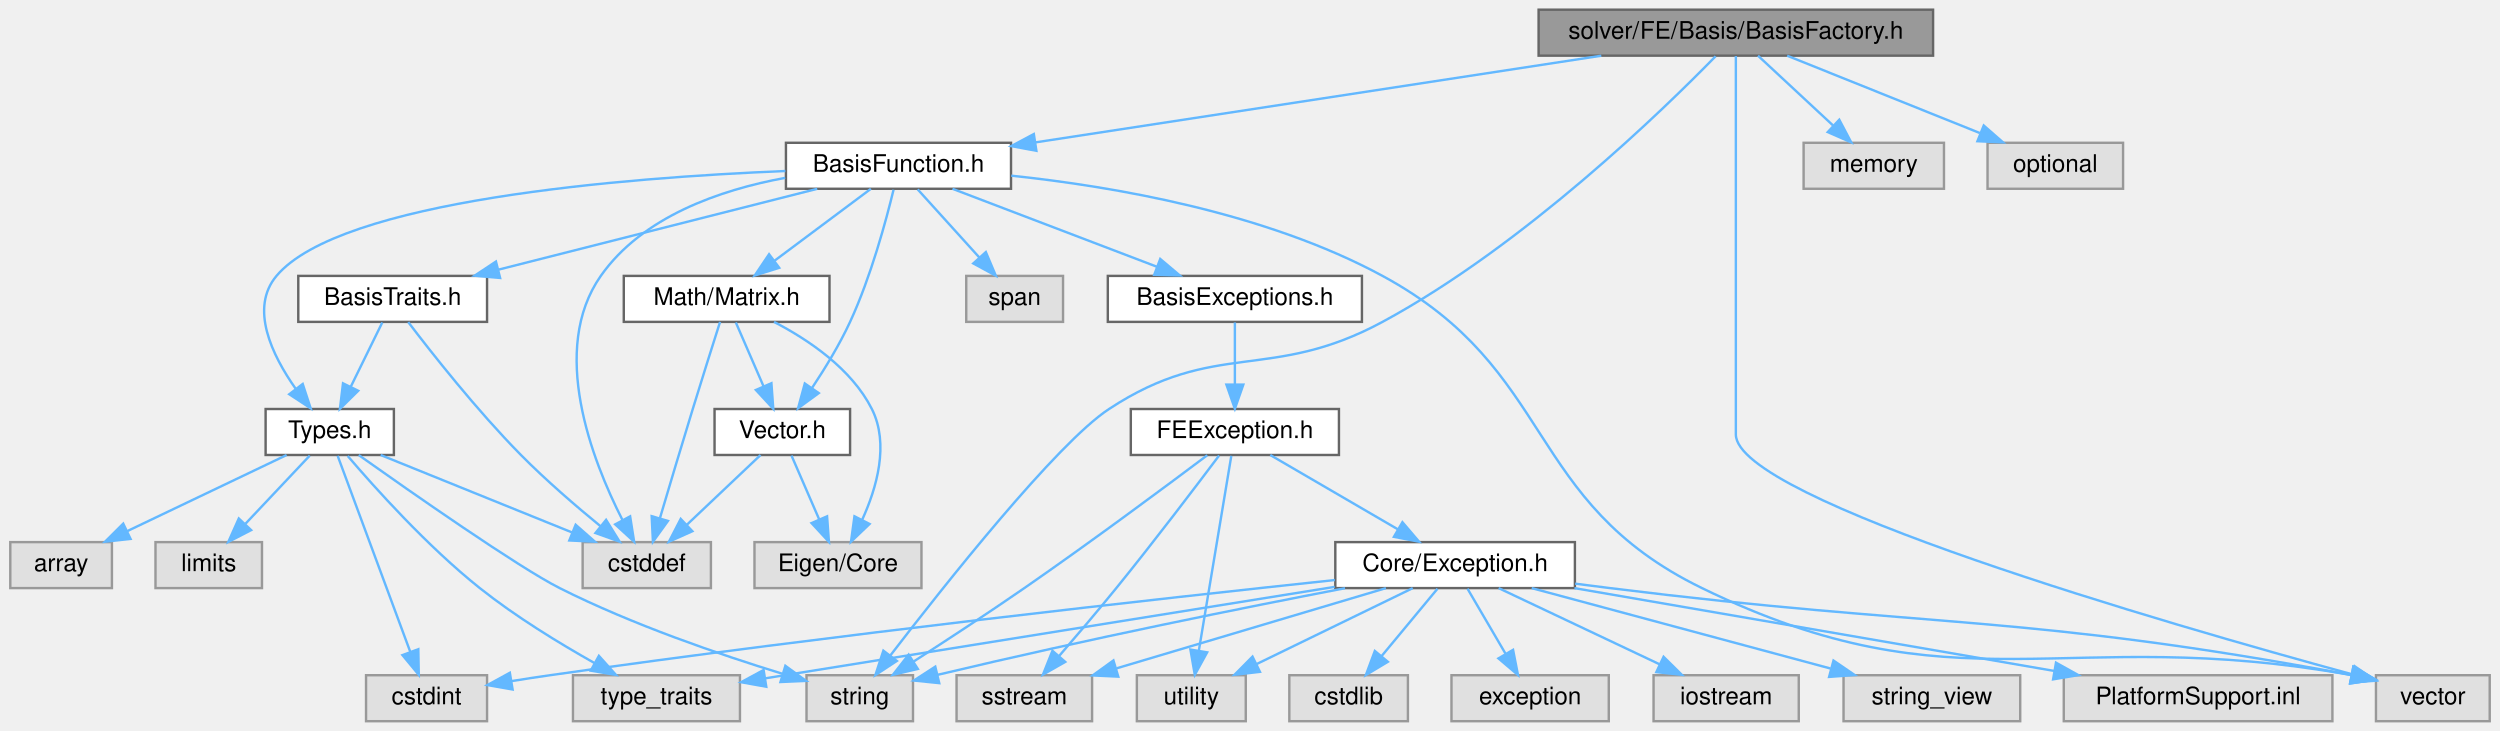
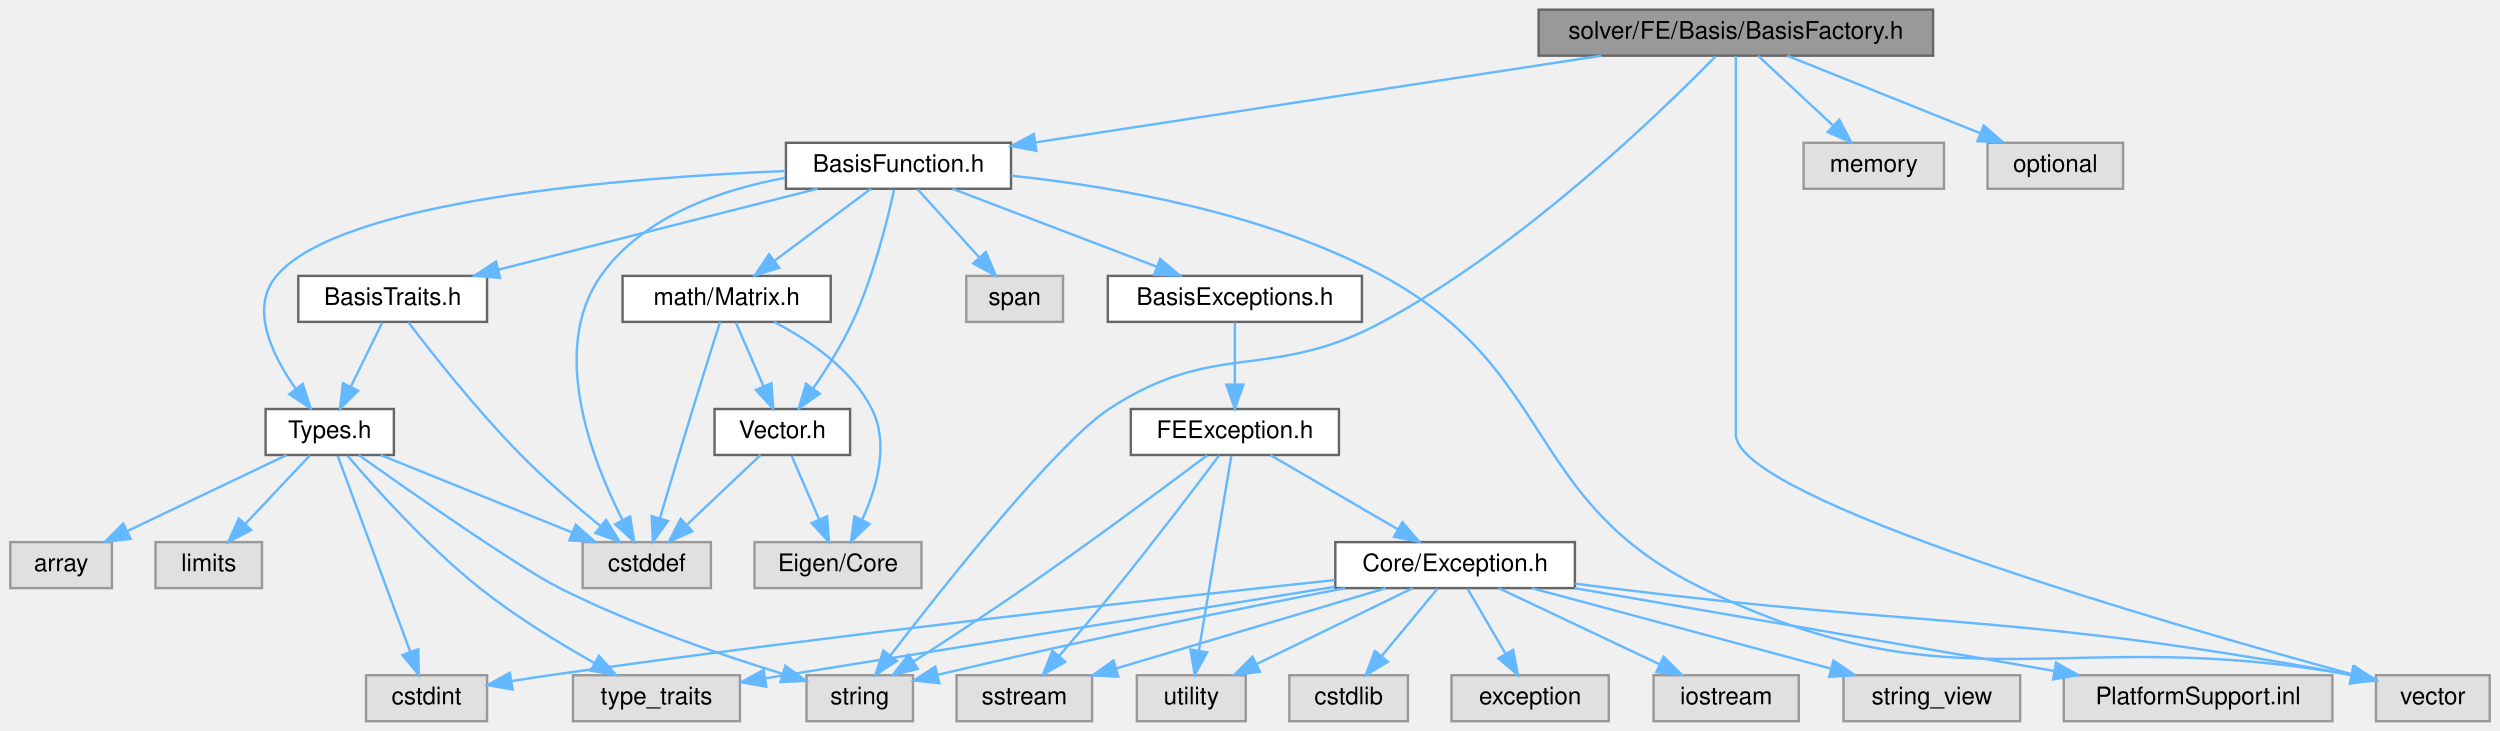
<svg xmlns="http://www.w3.org/2000/svg" xmlns:xlink="http://www.w3.org/1999/xlink" width="1033pt" height="302pt" viewBox="0.00 0.00 1032.50 302.00">
  <g id="graph0" class="graph" transform="scale(1 1) rotate(0) translate(4 298)">
    <g id="Node000001" class="node">
      <g id="a_Node000001">
        <a xlink:title="Runtime creation of basis families.">
          <polygon fill="#999999" stroke="#666666" points="794.5,-294 631.5,-294 631.5,-275 794.5,-275 794.5,-294" />
          <text text-anchor="middle" x="713" y="-282" font-family="Helvetica,sans-Serif" font-size="10.00">solver/FE/Basis/BasisFactory.h</text>
        </a>
      </g>
    </g>
    <g id="Node000002" class="node">
      <g id="a_Node000002">
        <a xlink:href="_basis_function_8h_source.html" target="_top" xlink:title=" ">
          <polygon fill="white" stroke="#666666" points="413.5,-239 320.5,-239 320.5,-220 413.5,-220 413.5,-239" />
          <text text-anchor="middle" x="367" y="-227" font-family="Helvetica,sans-Serif" font-size="10.00">BasisFunction.h</text>
        </a>
      </g>
    </g>
    <g id="edge1_Node000001_Node000002" class="edge">
      <g id="a_edge1_Node000001_Node000002">
        <a xlink:title=" ">
          <path fill="none" stroke="#63b8ff" d="M657.41,-274.98C593.22,-265.15 488.2,-249.07 423.59,-239.17" />
          <polygon fill="#63b8ff" stroke="#63b8ff" points="423.99,-235.69 413.58,-237.63 422.93,-242.61 423.99,-235.69" />
        </a>
      </g>
    </g>
    <g id="Node000011" class="node">
      <g id="a_Node000011">
        <a xlink:title=" ">
          <polygon fill="#e0e0e0" stroke="#999999" points="373,-19 329,-19 329,0 373,0 373,-19" />
          <text text-anchor="middle" x="351" y="-7" font-family="Helvetica,sans-Serif" font-size="10.00">string</text>
        </a>
      </g>
    </g>
    <g id="edge41_Node000001_Node000011" class="edge">
      <g id="a_edge41_Node000001_Node000011">
        <a xlink:title=" ">
          <path fill="none" stroke="#63b8ff" d="M704.63,-274.74C683.52,-253.1 625.6,-196.64 567,-165 520.62,-139.96 498.04,-157.97 454,-129 432.33,-114.75 385.96,-56.2 363.58,-27.09" />
          <polygon fill="#63b8ff" stroke="#63b8ff" points="366.32,-24.9 357.47,-19.08 360.76,-29.15 366.32,-24.9" />
        </a>
      </g>
    </g>
    <g id="Node000015" class="node">
      <g id="a_Node000015">
        <a xlink:title=" ">
          <polygon fill="#e0e0e0" stroke="#999999" points="1024.5,-19 977.5,-19 977.5,0 1024.5,0 1024.5,-19" />
          <text text-anchor="middle" x="1001" y="-7" font-family="Helvetica,sans-Serif" font-size="10.00">vector</text>
        </a>
      </g>
    </g>
    <g id="edge42_Node000001_Node000015" class="edge">
      <g id="a_edge42_Node000001_Node000015">
        <a xlink:title=" ">
          <path fill="none" stroke="#63b8ff" d="M713,-274.82C713,-256.48 713,-212.44 713,-175.5 713,-175.5 713,-175.5 713,-118.5 713,-91.6 891.47,-40.12 967.42,-19.44" />
          <polygon fill="#63b8ff" stroke="#63b8ff" points="968.69,-22.72 977.43,-16.73 966.86,-15.96 968.69,-22.72" />
        </a>
      </g>
    </g>
    <g id="Node000026" class="node">
      <g id="a_Node000026">
        <a xlink:title=" ">
          <polygon fill="#e0e0e0" stroke="#999999" points="799,-239 741,-239 741,-220 799,-220 799,-239" />
          <text text-anchor="middle" x="770" y="-227" font-family="Helvetica,sans-Serif" font-size="10.00">memory</text>
        </a>
      </g>
    </g>
    <g id="edge39_Node000001_Node000026" class="edge">
      <g id="a_edge39_Node000001_Node000026">
        <a xlink:title=" ">
          <path fill="none" stroke="#63b8ff" d="M722.16,-274.98C730.5,-267.23 743.03,-255.58 753.18,-246.14" />
          <polygon fill="#63b8ff" stroke="#63b8ff" points="755.74,-248.54 760.68,-239.17 750.97,-243.42 755.74,-248.54" />
        </a>
      </g>
    </g>
    <g id="Node000027" class="node">
      <g id="a_Node000027">
        <a xlink:title=" ">
          <polygon fill="#e0e0e0" stroke="#999999" points="873,-239 817,-239 817,-220 873,-220 873,-239" />
          <text text-anchor="middle" x="845" y="-227" font-family="Helvetica,sans-Serif" font-size="10.00">optional</text>
        </a>
      </g>
    </g>
    <g id="edge40_Node000001_Node000027" class="edge">
      <g id="a_edge40_Node000001_Node000027">
        <a xlink:title=" ">
          <path fill="none" stroke="#63b8ff" d="M734.21,-274.98C755.73,-266.34 789.28,-252.87 813.83,-243.02" />
          <polygon fill="#63b8ff" stroke="#63b8ff" points="815.43,-246.14 823.41,-239.17 812.82,-239.65 815.43,-246.14" />
        </a>
      </g>
    </g>
    <g id="Node000003" class="node">
      <g id="a_Node000003">
        <a xlink:href="_basis_exceptions_8h_source.html" target="_top" xlink:title=" ">
          <polygon fill="white" stroke="#666666" points="558.5,-184 453.5,-184 453.5,-165 558.5,-165 558.5,-184" />
          <text text-anchor="middle" x="506" y="-172" font-family="Helvetica,sans-Serif" font-size="10.00">BasisExceptions.h</text>
        </a>
      </g>
    </g>
    <g id="edge2_Node000002_Node000003" class="edge">
      <g id="a_edge2_Node000002_Node000003">
        <a xlink:title=" ">
          <path fill="none" stroke="#63b8ff" d="M389.33,-219.98C412.2,-211.27 447.96,-197.63 473.86,-187.75" />
          <polygon fill="#63b8ff" stroke="#63b8ff" points="475.16,-191 483.26,-184.17 472.67,-184.46 475.16,-191" />
        </a>
      </g>
    </g>
    <g id="edge38_Node000002_Node000015" class="edge">
      <g id="a_edge38_Node000002_Node000015">
        <a xlink:title=" ">
          <path fill="none" stroke="#63b8ff" d="M413.6,-225.41C455.83,-220.96 518.68,-210.18 567,-184 639.13,-144.93 625.25,-90.92 699,-55 804.97,-3.39 847.97,-40.51 967.44,-19.03" />
          <polygon fill="#63b8ff" stroke="#63b8ff" points="968.14,-22.46 977.31,-17.15 966.84,-15.58 968.14,-22.46" />
        </a>
      </g>
    </g>
    <g id="Node000017" class="node">
      <g id="a_Node000017">
        <a xlink:href="_basis_traits_8h.html" target="_top" xlink:title="Reference-topology vocabulary (BasisTopology) and the internal ElementType/topology/order maps.">
          <polygon fill="white" stroke="#666666" points="197,-184 119,-184 119,-165 197,-165 197,-184" />
          <text text-anchor="middle" x="158" y="-172" font-family="Helvetica,sans-Serif" font-size="10.00">BasisTraits.h</text>
        </a>
      </g>
    </g>
    <g id="edge19_Node000002_Node000017" class="edge">
      <g id="a_edge19_Node000002_Node000017">
        <a xlink:title=" ">
          <path fill="none" stroke="#63b8ff" d="M333.42,-219.98C297.65,-210.91 240.88,-196.52 201.66,-186.57" />
          <polygon fill="#63b8ff" stroke="#63b8ff" points="202.4,-183.15 191.84,-184.08 200.68,-189.93 202.4,-183.15" />
        </a>
      </g>
    </g>
    <g id="Node000018" class="node">
      <g id="a_Node000018">
        <a xlink:href="_types_8h.html" target="_top" xlink:title="Fundamental type definitions for the finite element library.">
          <polygon fill="white" stroke="#666666" points="158.5,-129 105.5,-129 105.5,-110 158.5,-110 158.5,-129" />
          <text text-anchor="middle" x="132" y="-117" font-family="Helvetica,sans-Serif" font-size="10.00">Types.h</text>
        </a>
      </g>
    </g>
    <g id="edge35_Node000002_Node000018" class="edge">
      <g id="a_edge35_Node000002_Node000018">
        <a xlink:title=" ">
          <path fill="none" stroke="#63b8ff" d="M320.27,-227.34C253.61,-224.59 136.35,-215.31 110,-184 98.78,-170.67 108.13,-151.29 117.87,-137.45" />
          <polygon fill="#63b8ff" stroke="#63b8ff" points="120.83,-139.35 124.12,-129.28 115.27,-135.1 120.83,-139.35" />
        </a>
      </g>
    </g>
    <g id="Node000020" class="node">
      <g id="a_Node000020">
        <a xlink:title=" ">
          <polygon fill="#e0e0e0" stroke="#999999" points="289.5,-74 236.5,-74 236.5,-55 289.5,-55 289.5,-74" />
          <text text-anchor="middle" x="263" y="-62" font-family="Helvetica,sans-Serif" font-size="10.00">cstddef</text>
        </a>
      </g>
    </g>
    <g id="edge36_Node000002_Node000020" class="edge">
      <g id="a_edge36_Node000002_Node000020">
        <a xlink:title=" ">
          <path fill="none" stroke="#63b8ff" d="M320.19,-224.51C293.14,-219.52 261.15,-208.44 244,-184 222.65,-153.57 240.29,-108 252.94,-83.17" />
          <polygon fill="#63b8ff" stroke="#63b8ff" points="256.12,-84.65 257.77,-74.18 249.95,-81.33 256.12,-84.65" />
        </a>
      </g>
    </g>
    <g id="Node000022" class="node">
      <g id="a_Node000022">
        <a xlink:href="_matrix_8h.html" target="_top" xlink:title="Fixed-size matrix types for FE computations, backed by Eigen.">
-           <polygon fill="white" stroke="#666666" points="338.5,-184 253.5,-184 253.5,-165 338.5,-165 338.5,-184" />
-           <text text-anchor="middle" x="296" y="-172" font-family="Helvetica,sans-Serif" font-size="10.00">Math/Matrix.h</text>
+           <polygon fill="white" stroke="#666666" points="339,-184 253,-184 253,-165 339,-165 339,-184" />
+           <text text-anchor="middle" x="296" y="-172" font-family="Helvetica,sans-Serif" font-size="10.00">math/Matrix.h</text>
        </a>
      </g>
    </g>
    <g id="edge28_Node000002_Node000022" class="edge">
      <g id="a_edge28_Node000002_Node000022">
        <a xlink:title=" ">
          <path fill="none" stroke="#63b8ff" d="M355.59,-219.98C344.89,-212 328.66,-199.88 315.84,-190.31" />
          <polygon fill="#63b8ff" stroke="#63b8ff" points="317.72,-187.35 307.61,-184.17 313.53,-192.96 317.72,-187.35" />
        </a>
      </g>
    </g>
    <g id="Node000023" class="node">
      <g id="a_Node000023">
-         <a xlink:href="_f_e_2_math_2_vector_8h.html" target="_top" xlink:title="Fixed-size vector types for FE computations, backed by Eigen.">
+         <a xlink:href="common_2math_2include_2math_2_vector_8h.html" target="_top" xlink:title="Fixed-size vector types for FE computations, backed by Eigen.">
          <polygon fill="white" stroke="#666666" points="347,-129 291,-129 291,-110 347,-110 347,-129" />
          <text text-anchor="middle" x="319" y="-117" font-family="Helvetica,sans-Serif" font-size="10.00">Vector.h</text>
        </a>
      </g>
    </g>
    <g id="edge34_Node000002_Node000023" class="edge">
      <g id="a_edge34_Node000002_Node000023">
        <a xlink:title=" ">
-           <path fill="none" stroke="#63b8ff" d="M364.97,-219.61C361.93,-207.08 355.64,-183.67 347,-165 342.65,-155.59 336.65,-145.77 331.32,-137.76" />
-           <polygon fill="#63b8ff" stroke="#63b8ff" points="334.06,-135.57 325.51,-129.32 328.29,-139.54 334.06,-135.57" />
+           <path fill="none" stroke="#63b8ff" d="M365.18,-219.58C362.44,-207.02 356.62,-183.58 348,-165 343.55,-155.4 337.26,-145.46 331.67,-137.41" />
+           <polygon fill="#63b8ff" stroke="#63b8ff" points="334.48,-135.33 325.8,-129.26 328.8,-139.42 334.48,-135.33" />
        </a>
      </g>
    </g>
    <g id="Node000025" class="node">
      <g id="a_Node000025">
        <a xlink:title=" ">
          <polygon fill="#e0e0e0" stroke="#999999" points="435,-184 395,-184 395,-165 435,-165 435,-184" />
          <text text-anchor="middle" x="415" y="-172" font-family="Helvetica,sans-Serif" font-size="10.00">span</text>
        </a>
      </g>
    </g>
    <g id="edge37_Node000002_Node000025" class="edge">
      <g id="a_edge37_Node000002_Node000025">
        <a xlink:title=" ">
          <path fill="none" stroke="#63b8ff" d="M374.93,-219.75C381.85,-212.11 392.07,-200.82 400.45,-191.56" />
          <polygon fill="#63b8ff" stroke="#63b8ff" points="403.1,-193.85 407.22,-184.09 397.91,-189.15 403.1,-193.85" />
        </a>
      </g>
    </g>
    <g id="Node000004" class="node">
      <g id="a_Node000004">
        <a xlink:href="_f_e_exception_8h.html" target="_top" xlink:title="Exception hierarchy for error handling in the FE library.">
          <polygon fill="white" stroke="#666666" points="549,-129 463,-129 463,-110 549,-110 549,-129" />
          <text text-anchor="middle" x="506" y="-117" font-family="Helvetica,sans-Serif" font-size="10.00">FEException.h</text>
        </a>
      </g>
    </g>
    <g id="edge3_Node000003_Node000004" class="edge">
      <g id="a_edge3_Node000003_Node000004">
        <a xlink:title=" ">
          <path fill="none" stroke="#63b8ff" d="M506,-164.75C506,-157.8 506,-147.85 506,-139.13" />
          <polygon fill="#63b8ff" stroke="#63b8ff" points="509.5,-139.09 506,-129.09 502.5,-139.09 509.5,-139.09" />
        </a>
      </g>
    </g>
    <g id="Node000005" class="node">
      <g id="a_Node000005">
        <a xlink:href="_exception_8h_source.html" target="_top" xlink:title=" ">
          <polygon fill="white" stroke="#666666" points="646.5,-74 547.5,-74 547.5,-55 646.5,-55 646.5,-74" />
          <text text-anchor="middle" x="597" y="-62" font-family="Helvetica,sans-Serif" font-size="10.00">Core/Exception.h</text>
        </a>
      </g>
    </g>
    <g id="edge4_Node000004_Node000005" class="edge">
      <g id="a_edge4_Node000004_Node000005">
        <a xlink:title=" ">
          <path fill="none" stroke="#63b8ff" d="M520.62,-109.98C534.86,-101.69 556.75,-88.94 573.45,-79.22" />
          <polygon fill="#63b8ff" stroke="#63b8ff" points="575.23,-82.23 582.11,-74.17 571.71,-76.18 575.23,-82.23" />
        </a>
      </g>
    </g>
    <g id="Node000010" class="node">
      <g id="a_Node000010">
        <a xlink:title=" ">
          <polygon fill="#e0e0e0" stroke="#999999" points="447,-19 391,-19 391,0 447,0 447,-19" />
          <text text-anchor="middle" x="419" y="-7" font-family="Helvetica,sans-Serif" font-size="10.00">sstream</text>
        </a>
      </g>
    </g>
    <g id="edge16_Node000004_Node000010" class="edge">
      <g id="a_edge16_Node000004_Node000010">
        <a xlink:title=" ">
          <path fill="none" stroke="#63b8ff" d="M499.48,-109.77C490.21,-97.43 472.62,-74.24 457,-55 449.32,-45.54 440.49,-35.17 433.27,-26.82" />
          <polygon fill="#63b8ff" stroke="#63b8ff" points="435.9,-24.51 426.7,-19.26 430.62,-29.1 435.9,-24.51" />
        </a>
      </g>
    </g>
    <g id="edge17_Node000004_Node000011" class="edge">
      <g id="a_edge17_Node000004_Node000011">
        <a xlink:title=" ">
          <path fill="none" stroke="#63b8ff" d="M494.59,-109.89C478.1,-97.5 446.53,-74.04 419,-55 403.91,-44.57 386.61,-33.26 373.24,-24.65" />
          <polygon fill="#63b8ff" stroke="#63b8ff" points="374.99,-21.61 364.68,-19.16 371.21,-27.51 374.99,-21.61" />
        </a>
      </g>
    </g>
    <g id="Node000014" class="node">
      <g id="a_Node000014">
        <a xlink:title=" ">
          <polygon fill="#e0e0e0" stroke="#999999" points="510.5,-19 465.5,-19 465.5,0 510.5,0 510.5,-19" />
          <text text-anchor="middle" x="488" y="-7" font-family="Helvetica,sans-Serif" font-size="10.00">utility</text>
        </a>
      </g>
    </g>
    <g id="edge18_Node000004_Node000014" class="edge">
      <g id="a_edge18_Node000004_Node000014">
        <a xlink:title=" ">
          <path fill="none" stroke="#63b8ff" d="M504.53,-109.66C501.61,-92.17 495.05,-52.8 491.13,-29.27" />
          <polygon fill="#63b8ff" stroke="#63b8ff" points="494.54,-28.45 489.44,-19.16 487.63,-29.6 494.54,-28.45" />
        </a>
      </g>
    </g>
    <g id="Node000006" class="node">
      <g id="a_Node000006">
        <a xlink:title=" ">
          <polygon fill="#e0e0e0" stroke="#999999" points="197,-19 147,-19 147,0 197,0 197,-19" />
          <text text-anchor="middle" x="172" y="-7" font-family="Helvetica,sans-Serif" font-size="10.00">cstdint</text>
        </a>
      </g>
    </g>
    <g id="edge5_Node000005_Node000006" class="edge">
      <g id="a_edge5_Node000005_Node000006">
        <a xlink:title=" ">
          <path fill="none" stroke="#63b8ff" d="M547.3,-58.33C475.55,-50.71 338.87,-35.54 223,-19 217.86,-18.27 212.43,-17.43 207.11,-16.57" />
          <polygon fill="#63b8ff" stroke="#63b8ff" points="207.56,-13.1 197.13,-14.93 206.42,-20.01 207.56,-13.1" />
        </a>
      </g>
    </g>
    <g id="Node000007" class="node">
      <g id="a_Node000007">
        <a xlink:title=" ">
          <polygon fill="#e0e0e0" stroke="#999999" points="577.5,-19 528.5,-19 528.5,0 577.5,0 577.5,-19" />
          <text text-anchor="middle" x="553" y="-7" font-family="Helvetica,sans-Serif" font-size="10.00">cstdlib</text>
        </a>
      </g>
    </g>
    <g id="edge6_Node000005_Node000007" class="edge">
      <g id="a_edge6_Node000005_Node000007">
        <a xlink:title=" ">
          <path fill="none" stroke="#63b8ff" d="M589.73,-54.75C583.46,-47.18 574.21,-36.05 566.57,-26.84" />
          <polygon fill="#63b8ff" stroke="#63b8ff" points="569.21,-24.55 560.13,-19.09 563.83,-29.02 569.21,-24.55" />
        </a>
      </g>
    </g>
    <g id="Node000008" class="node">
      <g id="a_Node000008">
        <a xlink:title=" ">
          <polygon fill="#e0e0e0" stroke="#999999" points="660.5,-19 595.5,-19 595.5,0 660.5,0 660.5,-19" />
          <text text-anchor="middle" x="628" y="-7" font-family="Helvetica,sans-Serif" font-size="10.00">exception</text>
        </a>
      </g>
    </g>
    <g id="edge7_Node000005_Node000008" class="edge">
      <g id="a_edge7_Node000005_Node000008">
        <a xlink:title=" ">
          <path fill="none" stroke="#63b8ff" d="M602.12,-54.75C606.36,-47.49 612.53,-36.95 617.78,-27.98" />
          <polygon fill="#63b8ff" stroke="#63b8ff" points="620.95,-29.49 622.98,-19.09 614.91,-25.95 620.95,-29.49" />
        </a>
      </g>
    </g>
    <g id="Node000009" class="node">
      <g id="a_Node000009">
        <a xlink:title=" ">
          <polygon fill="#e0e0e0" stroke="#999999" points="739,-19 679,-19 679,0 739,0 739,-19" />
          <text text-anchor="middle" x="709" y="-7" font-family="Helvetica,sans-Serif" font-size="10.00">iostream</text>
        </a>
      </g>
    </g>
    <g id="edge8_Node000005_Node000009" class="edge">
      <g id="a_edge8_Node000005_Node000009">
        <a xlink:title=" ">
          <path fill="none" stroke="#63b8ff" d="M614.99,-54.98C632.93,-46.5 660.72,-33.35 681.43,-23.54" />
          <polygon fill="#63b8ff" stroke="#63b8ff" points="683.14,-26.61 690.68,-19.17 680.14,-20.28 683.14,-26.61" />
        </a>
      </g>
    </g>
    <g id="edge9_Node000005_Node000010" class="edge">
      <g id="a_edge9_Node000005_Node000010">
        <a xlink:title=" ">
          <path fill="none" stroke="#63b8ff" d="M568.4,-54.98C538.21,-45.99 490.46,-31.78 457.09,-21.84" />
          <polygon fill="#63b8ff" stroke="#63b8ff" points="457.82,-18.41 447.23,-18.91 455.82,-25.11 457.82,-18.41" />
        </a>
      </g>
    </g>
    <g id="edge10_Node000005_Node000011" class="edge">
      <g id="a_edge10_Node000005_Node000011">
        <a xlink:title=" ">
          <path fill="none" stroke="#63b8ff" d="M551.51,-54.96C510,-46.96 446.74,-34.3 383.11,-19.15" />
          <polygon fill="#63b8ff" stroke="#63b8ff" points="383.85,-15.73 373.31,-16.8 382.21,-22.54 383.85,-15.73" />
        </a>
      </g>
    </g>
    <g id="Node000012" class="node">
      <g id="a_Node000012">
        <a xlink:title=" ">
          <polygon fill="#e0e0e0" stroke="#999999" points="830.5,-19 757.5,-19 757.5,0 830.5,0 830.5,-19" />
          <text text-anchor="middle" x="794" y="-7" font-family="Helvetica,sans-Serif" font-size="10.00">string_view</text>
        </a>
      </g>
    </g>
    <g id="edge11_Node000005_Node000012" class="edge">
      <g id="a_edge11_Node000005_Node000012">
        <a xlink:title=" ">
          <path fill="none" stroke="#63b8ff" d="M628.65,-54.98C662.16,-45.97 715.2,-31.7 752.14,-21.76" />
          <polygon fill="#63b8ff" stroke="#63b8ff" points="753.35,-25.06 762.1,-19.08 751.53,-18.3 753.35,-25.06" />
        </a>
      </g>
    </g>
    <g id="Node000013" class="node">
      <g id="a_Node000013">
        <a xlink:title=" ">
          <polygon fill="#e0e0e0" stroke="#999999" points="301.5,-19 232.5,-19 232.5,0 301.5,0 301.5,-19" />
          <text text-anchor="middle" x="267" y="-7" font-family="Helvetica,sans-Serif" font-size="10.00">type_traits</text>
        </a>
      </g>
    </g>
    <g id="edge12_Node000005_Node000013" class="edge">
      <g id="a_edge12_Node000005_Node000013">
        <a xlink:title=" ">
          <path fill="none" stroke="#63b8ff" d="M547.24,-55.51C483.41,-45.26 373.63,-27.63 312.12,-17.75" />
          <polygon fill="#63b8ff" stroke="#63b8ff" points="312.38,-14.24 301.95,-16.11 311.27,-21.16 312.38,-14.24" />
        </a>
      </g>
    </g>
    <g id="edge13_Node000005_Node000014" class="edge">
      <g id="a_edge13_Node000005_Node000014">
        <a xlink:title=" ">
          <path fill="none" stroke="#63b8ff" d="M579.49,-54.98C562.03,-46.5 534.99,-33.35 514.83,-23.54" />
          <polygon fill="#63b8ff" stroke="#63b8ff" points="516.36,-20.4 505.83,-19.17 513.29,-26.69 516.36,-20.4" />
        </a>
      </g>
    </g>
    <g id="edge14_Node000005_Node000015" class="edge">
      <g id="a_edge14_Node000005_Node000015">
        <a xlink:title=" ">
          <path fill="none" stroke="#63b8ff" d="M646.6,-56.83C651.47,-56.2 656.33,-55.58 661,-55 794.55,-38.33 831.87,-44.45 967.39,-19.08" />
          <polygon fill="#63b8ff" stroke="#63b8ff" points="968.15,-22.5 977.32,-17.19 966.84,-15.62 968.15,-22.5" />
        </a>
      </g>
    </g>
    <g id="Node000016" class="node">
      <g id="a_Node000016">
        <a xlink:title=" ">
          <polygon fill="#e0e0e0" stroke="#999999" points="959.5,-19 848.5,-19 848.5,0 959.5,0 959.5,-19" />
          <text text-anchor="middle" x="904" y="-7" font-family="Helvetica,sans-Serif" font-size="10.00">PlatformSupport.inl</text>
        </a>
      </g>
    </g>
    <g id="edge15_Node000005_Node000016" class="edge">
      <g id="a_edge15_Node000005_Node000016">
        <a xlink:title=" ">
          <path fill="none" stroke="#63b8ff" d="M646.32,-54.98C700.29,-45.67 786.78,-30.74 844.48,-20.78" />
          <polygon fill="#63b8ff" stroke="#63b8ff" points="845.28,-24.19 854.54,-19.04 844.09,-17.29 845.28,-24.19" />
        </a>
      </g>
    </g>
    <g id="edge20_Node000017_Node000018" class="edge">
      <g id="a_edge20_Node000017_Node000018">
        <a xlink:title=" ">
          <path fill="none" stroke="#63b8ff" d="M153.71,-164.75C150.19,-157.57 145.09,-147.18 140.72,-138.27" />
          <polygon fill="#63b8ff" stroke="#63b8ff" points="143.76,-136.53 136.21,-129.09 137.48,-139.61 143.76,-136.53" />
        </a>
      </g>
    </g>
    <g id="edge27_Node000017_Node000020" class="edge">
      <g id="a_edge27_Node000017_Node000020">
        <a xlink:title=" ">
          <path fill="none" stroke="#63b8ff" d="M164.44,-164.9C174.01,-152.31 192.84,-128.39 211,-110 221.31,-99.57 233.76,-88.85 243.9,-80.55" />
          <polygon fill="#63b8ff" stroke="#63b8ff" points="246.19,-83.2 251.77,-74.2 241.79,-77.75 246.19,-83.2" />
        </a>
      </g>
    </g>
    <g id="edge23_Node000018_Node000006" class="edge">
      <g id="a_edge23_Node000018_Node000006">
        <a xlink:title=" ">
          <path fill="none" stroke="#63b8ff" d="M135.27,-109.66C141.81,-92.01 156.6,-52.09 165.28,-28.64" />
          <polygon fill="#63b8ff" stroke="#63b8ff" points="168.6,-29.75 168.79,-19.16 162.04,-27.32 168.6,-29.75" />
        </a>
      </g>
    </g>
    <g id="edge24_Node000018_Node000011" class="edge">
      <g id="a_edge24_Node000018_Node000011">
        <a xlink:title=" ">
          <path fill="none" stroke="#63b8ff" d="M143.99,-109.95C165.53,-94.68 210.08,-63.53 227,-55 256.98,-39.89 293.34,-27.48 318.92,-19.64" />
          <polygon fill="#63b8ff" stroke="#63b8ff" points="320.26,-22.89 328.83,-16.66 318.24,-16.19 320.26,-22.89" />
        </a>
      </g>
    </g>
    <g id="edge25_Node000018_Node000013" class="edge">
      <g id="a_edge25_Node000018_Node000013">
        <a xlink:title=" ">
          <path fill="none" stroke="#63b8ff" d="M139.41,-109.6C150.47,-96.65 172.3,-72.27 194,-55 208.76,-43.25 226.87,-32.19 241.36,-24.04" />
          <polygon fill="#63b8ff" stroke="#63b8ff" points="243.21,-27.01 250.28,-19.12 239.83,-20.88 243.21,-27.01" />
        </a>
      </g>
    </g>
    <g id="Node000019" class="node">
      <g id="a_Node000019">
        <a xlink:title=" ">
          <polygon fill="#e0e0e0" stroke="#999999" points="42,-74 0,-74 0,-55 42,-55 42,-74" />
          <text text-anchor="middle" x="21" y="-62" font-family="Helvetica,sans-Serif" font-size="10.00">array</text>
        </a>
      </g>
    </g>
    <g id="edge21_Node000018_Node000019" class="edge">
      <g id="a_edge21_Node000018_Node000019">
        <a xlink:title=" ">
          <path fill="none" stroke="#63b8ff" d="M114.17,-109.98C96.39,-101.5 68.85,-88.35 48.32,-78.54" />
          <polygon fill="#63b8ff" stroke="#63b8ff" points="49.69,-75.32 39.16,-74.17 46.67,-81.64 49.69,-75.32" />
        </a>
      </g>
    </g>
    <g id="edge22_Node000018_Node000020" class="edge">
      <g id="a_edge22_Node000018_Node000020">
        <a xlink:title=" ">
          <path fill="none" stroke="#63b8ff" d="M153.05,-109.98C174.41,-101.34 207.7,-87.87 232.06,-78.02" />
          <polygon fill="#63b8ff" stroke="#63b8ff" points="233.61,-81.17 241.57,-74.17 230.99,-74.68 233.61,-81.17" />
        </a>
      </g>
    </g>
    <g id="Node000021" class="node">
      <g id="a_Node000021">
        <a xlink:title=" ">
          <polygon fill="#e0e0e0" stroke="#999999" points="104,-74 60,-74 60,-55 104,-55 104,-74" />
          <text text-anchor="middle" x="82" y="-62" font-family="Helvetica,sans-Serif" font-size="10.00">limits</text>
        </a>
      </g>
    </g>
    <g id="edge26_Node000018_Node000021" class="edge">
      <g id="a_edge26_Node000018_Node000021">
        <a xlink:title=" ">
          <path fill="none" stroke="#63b8ff" d="M123.74,-109.75C116.54,-102.11 105.89,-90.82 97.15,-81.56" />
          <polygon fill="#63b8ff" stroke="#63b8ff" points="99.51,-78.96 90.1,-74.09 94.42,-83.76 99.51,-78.96" />
        </a>
      </g>
    </g>
    <g id="edge33_Node000022_Node000020" class="edge">
      <g id="a_edge33_Node000022_Node000020">
        <a xlink:title=" ">
          <path fill="none" stroke="#63b8ff" d="M293.28,-164.98C290.43,-156.03 285.85,-141.54 282,-129 277.35,-113.85 272.21,-96.63 268.45,-83.95" />
          <polygon fill="#63b8ff" stroke="#63b8ff" points="271.74,-82.74 265.54,-74.14 265.02,-84.72 271.74,-82.74" />
        </a>
      </g>
    </g>
    <g id="edge29_Node000022_Node000023" class="edge">
      <g id="a_edge29_Node000022_Node000023">
        <a xlink:title=" ">
          <path fill="none" stroke="#63b8ff" d="M299.8,-164.75C302.91,-157.57 307.42,-147.18 311.29,-138.27" />
          <polygon fill="#63b8ff" stroke="#63b8ff" points="314.5,-139.66 315.27,-129.09 308.08,-136.87 314.5,-139.66" />
        </a>
      </g>
    </g>
    <g id="Node000024" class="node">
      <g id="a_Node000024">
        <a xlink:title=" ">
          <polygon fill="#e0e0e0" stroke="#999999" points="376.5,-74 307.5,-74 307.5,-55 376.5,-55 376.5,-74" />
          <text text-anchor="middle" x="342" y="-62" font-family="Helvetica,sans-Serif" font-size="10.00">Eigen/Core</text>
        </a>
      </g>
    </g>
    <g id="edge32_Node000022_Node000024" class="edge">
      <g id="a_edge32_Node000022_Node000024">
        <a xlink:title=" ">
          <path fill="none" stroke="#63b8ff" d="M315.58,-164.98C329.67,-157.68 347.6,-145.68 356,-129 363.28,-114.54 358.01,-96.35 351.96,-83.14" />
          <polygon fill="#63b8ff" stroke="#63b8ff" points="355.05,-81.49 347.38,-74.17 348.81,-84.67 355.05,-81.49" />
        </a>
      </g>
    </g>
    <g id="edge31_Node000023_Node000020" class="edge">
      <g id="a_edge31_Node000023_Node000020">
        <a xlink:title=" ">
          <path fill="none" stroke="#63b8ff" d="M310,-109.98C301.81,-102.23 289.49,-90.58 279.53,-81.14" />
          <polygon fill="#63b8ff" stroke="#63b8ff" points="281.83,-78.5 272.16,-74.17 277.02,-83.59 281.83,-78.5" />
        </a>
      </g>
    </g>
    <g id="edge30_Node000023_Node000024" class="edge">
      <g id="a_edge30_Node000023_Node000024">
        <a xlink:title=" ">
          <path fill="none" stroke="#63b8ff" d="M322.8,-109.75C325.91,-102.57 330.42,-92.18 334.29,-83.27" />
          <polygon fill="#63b8ff" stroke="#63b8ff" points="337.5,-84.66 338.27,-74.09 331.08,-81.87 337.5,-84.66" />
        </a>
      </g>
    </g>
  </g>
</svg>
